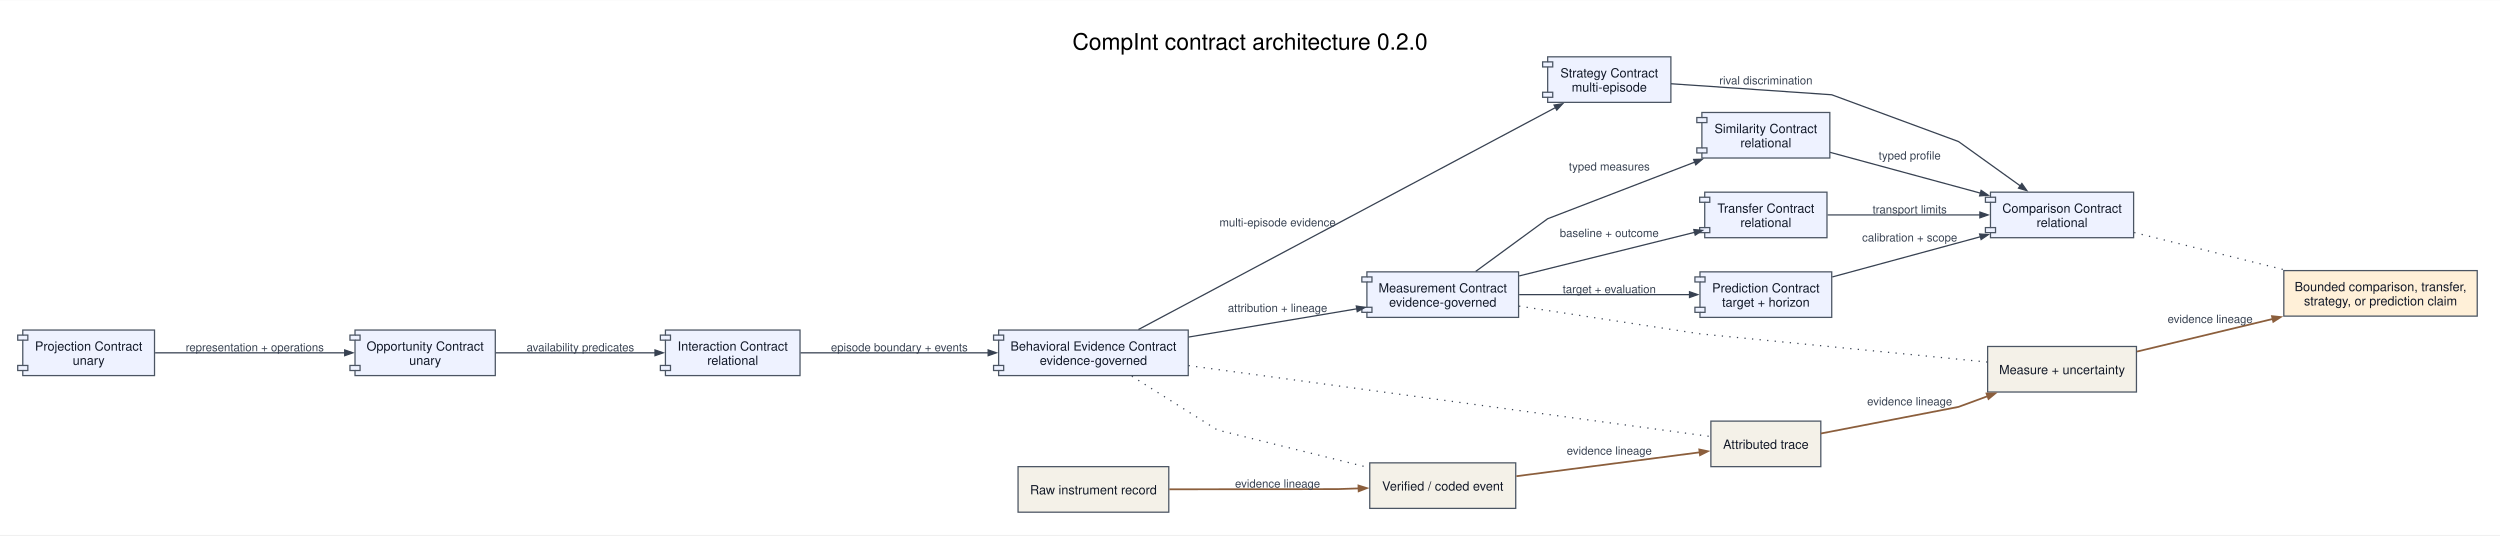
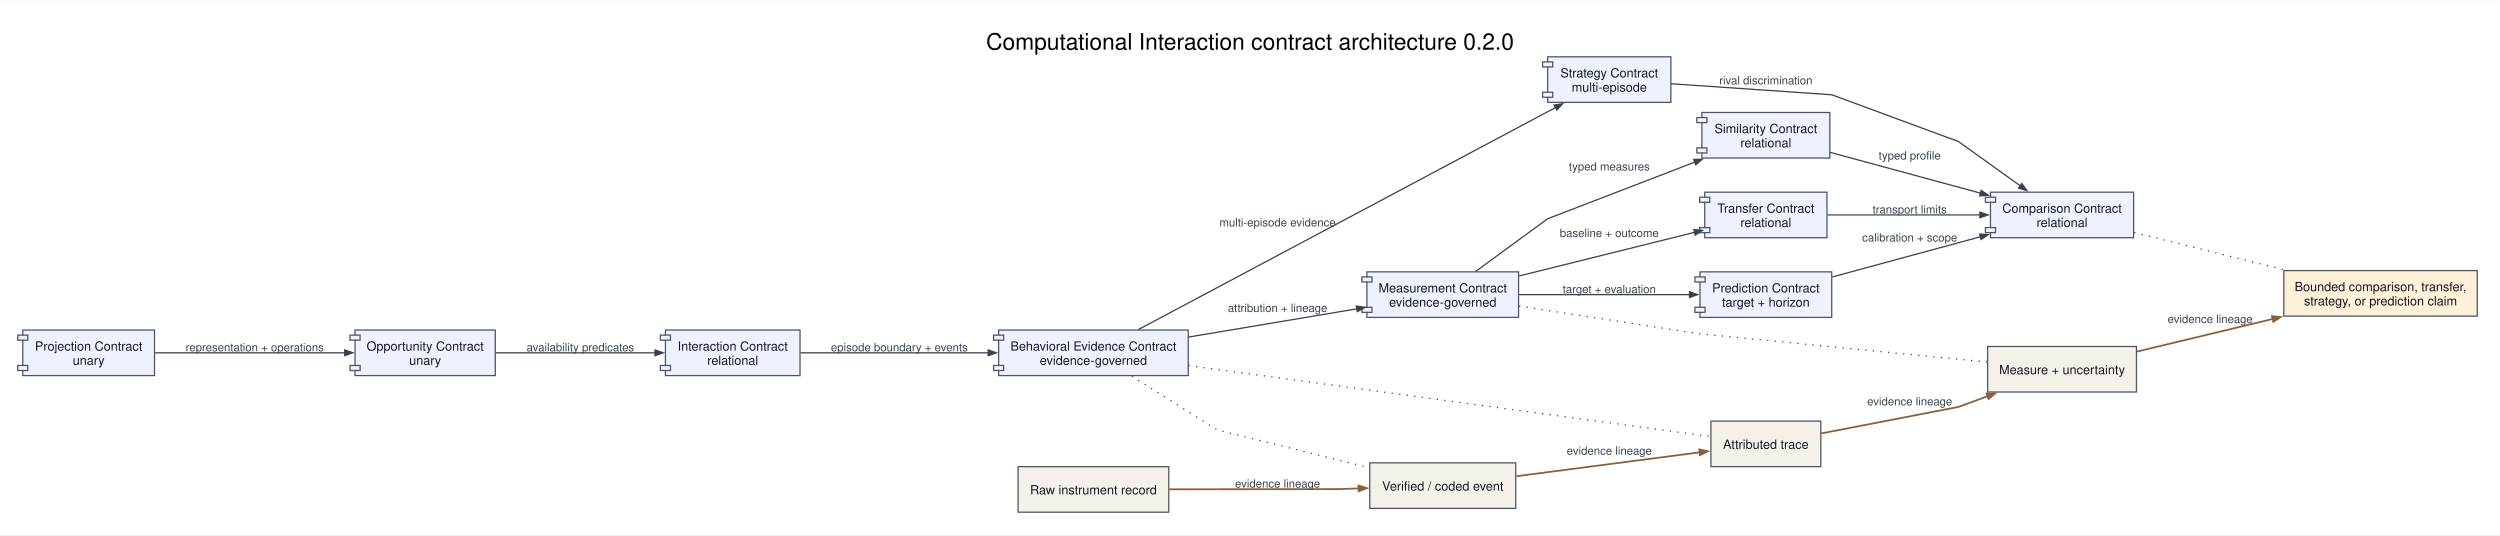
<svg xmlns="http://www.w3.org/2000/svg" width="1976pt" height="423pt" viewBox="0.00 0.00 1976.44 422.75">
  <g id="graph0" class="graph" transform="scale(1 1) rotate(0) translate(18 404.75)">
    <polygon fill="#ffffff" stroke="none" points="-18,18 -18,-404.75 1958.44,-404.75 1958.44,18 -18,18" />
-     <text text-anchor="middle" x="970.22" y="-365.65" font-family="Helvetica,sans-Serif" font-size="18.00">CompInt contract architecture 0.2.0</text>
+     <text text-anchor="middle" x="970.22" y="-365.65" font-family="Helvetica,sans-Serif" font-size="18.00">Computational Interaction contract architecture 0.2.0</text>
    <g id="node1" class="node">
      <polygon fill="#eef2ff" stroke="#4b5563" points="104.16,-144 0,-144 0,-140 -4,-140 -4,-136 0,-136 0,-116 -4,-116 -4,-112 0,-112 0,-108 104.16,-108 104.16,-144" />
      <polyline fill="none" stroke="#4b5563" points="0,-140 4,-140 4,-136 0,-136" />
      <polyline fill="none" stroke="#4b5563" points="0,-116 4,-116 4,-112 0,-112" />
      <text text-anchor="middle" x="52.08" y="-127.75" font-family="Helvetica,sans-Serif" font-size="10.00" fill="#111827">Projection Contract</text>
      <text text-anchor="middle" x="52.08" y="-116.5" font-family="Helvetica,sans-Serif" font-size="10.00" fill="#111827">unary</text>
    </g>
    <g id="node2" class="node">
      <polygon fill="#eef2ff" stroke="#4b5563" points="373.57,-144 262.66,-144 262.66,-140 258.66,-140 258.66,-136 262.66,-136 262.66,-116 258.66,-116 258.66,-112 262.66,-112 262.66,-108 373.57,-108 373.57,-144" />
      <polyline fill="none" stroke="#4b5563" points="262.66,-140 266.66,-140 266.66,-136 262.66,-136" />
      <polyline fill="none" stroke="#4b5563" points="262.66,-116 266.66,-116 266.66,-112 262.66,-112" />
      <text text-anchor="middle" x="318.11" y="-127.75" font-family="Helvetica,sans-Serif" font-size="10.00" fill="#111827">Opportunity Contract</text>
      <text text-anchor="middle" x="318.11" y="-116.5" font-family="Helvetica,sans-Serif" font-size="10.00" fill="#111827">unary</text>
    </g>
    <g id="edge1" class="edge">
      <path fill="none" stroke="#374151" d="M104.62,-126C147.6,-126 209,-126 254.75,-126" />
      <polygon fill="#374151" stroke="#374151" points="254.51,-128.28 261.01,-126 254.51,-123.73 254.51,-128.28" />
      <text text-anchor="middle" x="183.41" y="-127.2" font-family="Helvetica,sans-Serif" font-size="9.00" fill="#374151">representation + operations</text>
    </g>
    <g id="node3" class="node">
      <polygon fill="#eef2ff" stroke="#4b5563" points="614.48,-144 508.07,-144 508.07,-140 504.07,-140 504.07,-136 508.07,-136 508.07,-116 504.07,-116 504.07,-112 508.07,-112 508.07,-108 614.48,-108 614.48,-144" />
      <polyline fill="none" stroke="#4b5563" points="508.07,-140 512.07,-140 512.07,-136 508.07,-136" />
      <polyline fill="none" stroke="#4b5563" points="508.07,-116 512.07,-116 512.07,-112 508.07,-112" />
      <text text-anchor="middle" x="561.27" y="-127.75" font-family="Helvetica,sans-Serif" font-size="10.00" fill="#111827">Interaction Contract</text>
      <text text-anchor="middle" x="561.27" y="-116.5" font-family="Helvetica,sans-Serif" font-size="10.00" fill="#111827">relational</text>
    </g>
    <g id="edge2" class="edge">
      <path fill="none" stroke="#374151" d="M373.84,-126C411.49,-126 461.5,-126 500.25,-126" />
      <polygon fill="#374151" stroke="#374151" points="499.82,-128.28 506.32,-126 499.82,-123.73 499.82,-128.28" />
      <text text-anchor="middle" x="440.82" y="-127.2" font-family="Helvetica,sans-Serif" font-size="9.00" fill="#374151">availability predicates</text>
    </g>
    <g id="node4" class="node">
      <polygon fill="#eef2ff" stroke="#4b5563" points="921.39,-144 771.48,-144 771.48,-140 767.48,-140 767.48,-136 771.48,-136 771.48,-116 767.48,-116 767.48,-112 771.48,-112 771.48,-108 921.39,-108 921.39,-144" />
      <polyline fill="none" stroke="#4b5563" points="771.48,-140 775.48,-140 775.48,-136 771.48,-136" />
      <polyline fill="none" stroke="#4b5563" points="771.48,-116 775.48,-116 775.48,-112 771.48,-112" />
      <text text-anchor="middle" x="846.43" y="-127.75" font-family="Helvetica,sans-Serif" font-size="10.00" fill="#111827">Behavioral Evidence Contract</text>
      <text text-anchor="middle" x="846.43" y="-116.5" font-family="Helvetica,sans-Serif" font-size="10.00" fill="#111827">evidence-governed</text>
    </g>
    <g id="edge3" class="edge">
      <path fill="none" stroke="#374151" d="M614.87,-126C656.53,-126 715.49,-126 763.35,-126" />
      <polygon fill="#374151" stroke="#374151" points="763.22,-128.28 769.72,-126 763.22,-123.73 763.22,-128.28" />
      <text text-anchor="middle" x="692.98" y="-127.2" font-family="Helvetica,sans-Serif" font-size="9.00" fill="#374151">episode boundary + events</text>
    </g>
    <g id="node5" class="node">
      <polygon fill="#eef2ff" stroke="#4b5563" points="1182.55,-190 1062.64,-190 1062.64,-186 1058.64,-186 1058.64,-182 1062.64,-182 1062.64,-162 1058.64,-162 1058.64,-158 1062.64,-158 1062.64,-154 1182.55,-154 1182.55,-190" />
      <polyline fill="none" stroke="#4b5563" points="1062.64,-186 1066.64,-186 1066.64,-182 1062.64,-182" />
      <polyline fill="none" stroke="#4b5563" points="1062.64,-162 1066.64,-162 1066.64,-158 1062.64,-158" />
      <text text-anchor="middle" x="1122.59" y="-173.75" font-family="Helvetica,sans-Serif" font-size="10.00" fill="#111827">Measurement Contract</text>
      <text text-anchor="middle" x="1122.59" y="-162.5" font-family="Helvetica,sans-Serif" font-size="10.00" fill="#111827">evidence-governed</text>
    </g>
    <g id="edge4" class="edge">
      <path fill="none" stroke="#374151" d="M921.63,-138.45C963.11,-145.41 1014.39,-154.01 1054.64,-160.77" />
      <polygon fill="#374151" stroke="#374151" points="1054.26,-163.01 1061.04,-161.84 1055.01,-158.52 1054.26,-163.01" />
      <text text-anchor="middle" x="992.01" y="-158.32" font-family="Helvetica,sans-Serif" font-size="9.00" fill="#374151">attribution + lineage</text>
    </g>
    <g id="node8" class="node">
      <polygon fill="#eef2ff" stroke="#4b5563" points="1302.96,-360 1205.55,-360 1205.55,-356 1201.55,-356 1201.55,-352 1205.55,-352 1205.55,-332 1201.55,-332 1201.55,-328 1205.55,-328 1205.55,-324 1302.96,-324 1302.96,-360" />
      <polyline fill="none" stroke="#4b5563" points="1205.55,-356 1209.55,-356 1209.55,-352 1205.55,-352" />
      <polyline fill="none" stroke="#4b5563" points="1205.55,-332 1209.55,-332 1209.55,-328 1205.55,-328" />
      <text text-anchor="middle" x="1254.25" y="-343.75" font-family="Helvetica,sans-Serif" font-size="10.00" fill="#111827">Strategy Contract</text>
      <text text-anchor="middle" x="1254.25" y="-332.5" font-family="Helvetica,sans-Serif" font-size="10.00" fill="#111827">multi-episode</text>
    </g>
    <g id="edge7" class="edge">
      <path fill="none" stroke="#374151" d="M882.03,-144.42C956.46,-184.03 1131.5,-277.19 1211.74,-319.9" />
      <polygon fill="#374151" stroke="#374151" points="1210.6,-321.87 1217.41,-322.92 1212.74,-317.86 1210.6,-321.87" />
      <text text-anchor="middle" x="992.01" y="-225.95" font-family="Helvetica,sans-Serif" font-size="9.00" fill="#374151">multi-episode evidence</text>
    </g>
    <g id="node12" class="node">
      <polygon fill="#f4f1e8" stroke="#4b5563" points="1180.3,-39 1064.89,-39 1064.89,-3 1180.3,-3 1180.3,-39" />
      <text text-anchor="middle" x="1122.59" y="-17.12" font-family="Helvetica,sans-Serif" font-size="10.00" fill="#111827">Verified / coded event</text>
    </g>
    <g id="edge17" class="edge">
      <path fill="none" stroke="#374151" stroke-dasharray="1,5" d="M876.79,-107.53C905.32,-89.58 944.39,-65 944.39,-65 944.39,-65 1012.75,-48.03 1064.55,-35.16" />
    </g>
    <g id="node13" class="node">
      <polygon fill="#f4f1e8" stroke="#4b5563" points="1421.49,-72 1334.58,-72 1334.58,-36 1421.49,-36 1421.49,-72" />
      <text text-anchor="middle" x="1378.04" y="-50.12" font-family="Helvetica,sans-Serif" font-size="10.00" fill="#111827">Attributed trace</text>
    </g>
    <g id="edge18" class="edge">
      <path fill="none" stroke="#374151" stroke-dasharray="1,5" d="M921.63,-115.91C1034.08,-100.63 1244.08,-72.08 1334.18,-59.83" />
    </g>
    <g id="node6" class="node">
      <polygon fill="#eef2ff" stroke="#4b5563" points="1428.62,-316 1327.46,-316 1327.46,-312 1323.46,-312 1323.46,-308 1327.46,-308 1327.46,-288 1323.46,-288 1323.46,-284 1327.46,-284 1327.46,-280 1428.62,-280 1428.62,-316" />
      <polyline fill="none" stroke="#4b5563" points="1327.46,-312 1331.46,-312 1331.46,-308 1327.46,-308" />
      <polyline fill="none" stroke="#4b5563" points="1327.46,-288 1331.46,-288 1331.46,-284 1327.46,-284" />
      <text text-anchor="middle" x="1378.04" y="-299.75" font-family="Helvetica,sans-Serif" font-size="10.00" fill="#111827">Similarity Contract</text>
      <text text-anchor="middle" x="1378.04" y="-288.5" font-family="Helvetica,sans-Serif" font-size="10.00" fill="#111827">relational</text>
    </g>
    <g id="edge5" class="edge">
      <path fill="none" stroke="#374151" d="M1148.63,-190.33C1172.73,-207.97 1205.55,-232 1205.55,-232 1205.55,-232 1271.85,-257.52 1322,-276.82" />
      <polygon fill="#374151" stroke="#374151" points="1320.97,-278.86 1327.86,-279.07 1322.61,-274.61 1320.97,-278.86" />
      <text text-anchor="middle" x="1254.25" y="-270.15" font-family="Helvetica,sans-Serif" font-size="9.00" fill="#374151">typed measures</text>
    </g>
    <g id="node7" class="node">
      <polygon fill="#eef2ff" stroke="#4b5563" points="1426.37,-253 1329.71,-253 1329.71,-249 1325.71,-249 1325.71,-245 1329.71,-245 1329.71,-225 1325.71,-225 1325.71,-221 1329.71,-221 1329.71,-217 1426.37,-217 1426.37,-253" />
      <polyline fill="none" stroke="#4b5563" points="1329.71,-249 1333.71,-249 1333.71,-245 1329.71,-245" />
      <polyline fill="none" stroke="#4b5563" points="1329.71,-225 1333.71,-225 1333.71,-221 1329.71,-221" />
      <text text-anchor="middle" x="1378.04" y="-236.75" font-family="Helvetica,sans-Serif" font-size="10.00" fill="#111827">Transfer Contract</text>
      <text text-anchor="middle" x="1378.04" y="-225.5" font-family="Helvetica,sans-Serif" font-size="10.00" fill="#111827">relational</text>
    </g>
    <g id="edge6" class="edge">
      <path fill="none" stroke="#374151" d="M1183.02,-186.77C1224.94,-197.19 1280.71,-211.05 1321.69,-221.24" />
      <polygon fill="#374151" stroke="#374151" points="1321.1,-223.44 1327.95,-222.8 1322.2,-219.02 1321.1,-223.44" />
      <text text-anchor="middle" x="1254.25" y="-217.58" font-family="Helvetica,sans-Serif" font-size="9.00" fill="#374151">baseline + outcome</text>
    </g>
    <g id="node9" class="node">
      <polygon fill="#eef2ff" stroke="#4b5563" points="1430.12,-190 1325.96,-190 1325.96,-186 1321.96,-186 1321.96,-182 1325.96,-182 1325.96,-162 1321.96,-162 1321.96,-158 1325.96,-158 1325.96,-154 1430.12,-154 1430.12,-190" />
      <polyline fill="none" stroke="#4b5563" points="1325.96,-186 1329.96,-186 1329.96,-182 1325.96,-182" />
      <polyline fill="none" stroke="#4b5563" points="1325.96,-162 1329.96,-162 1329.96,-158 1325.96,-158" />
      <text text-anchor="middle" x="1378.04" y="-173.75" font-family="Helvetica,sans-Serif" font-size="10.00" fill="#111827">Prediction Contract</text>
      <text text-anchor="middle" x="1378.04" y="-162.5" font-family="Helvetica,sans-Serif" font-size="10.00" fill="#111827">target + horizon</text>
    </g>
    <g id="edge8" class="edge">
      <path fill="none" stroke="#374151" d="M1183.02,-172C1223.62,-172 1277.2,-172 1317.77,-172" />
      <polygon fill="#374151" stroke="#374151" points="1317.69,-174.28 1324.19,-172 1317.69,-169.73 1317.69,-174.28" />
      <text text-anchor="middle" x="1254.25" y="-173.2" font-family="Helvetica,sans-Serif" font-size="9.00" fill="#374151">target + evaluation</text>
    </g>
    <g id="node14" class="node">
      <polygon fill="#f4f1e8" stroke="#4b5563" points="1671.03,-131 1553.37,-131 1553.37,-95 1671.03,-95 1671.03,-131" />
      <text text-anchor="middle" x="1612.2" y="-109.12" font-family="Helvetica,sans-Serif" font-size="10.00" fill="#111827">Measure + uncertainty</text>
    </g>
    <g id="edge19" class="edge">
      <path fill="none" stroke="#374151" stroke-dasharray="1,5" d="M1182.94,-162.91C1242.66,-153.76 1325.96,-141 1325.96,-141 1325.96,-141 1469.73,-126.89 1553.13,-118.7" />
    </g>
    <g id="node10" class="node">
      <polygon fill="#eef2ff" stroke="#4b5563" points="1668.78,-253 1555.62,-253 1555.62,-249 1551.62,-249 1551.62,-245 1555.62,-245 1555.62,-225 1551.62,-225 1551.62,-221 1555.62,-221 1555.62,-217 1668.78,-217 1668.78,-253" />
      <polyline fill="none" stroke="#4b5563" points="1555.62,-249 1559.62,-249 1559.62,-245 1555.62,-245" />
      <polyline fill="none" stroke="#4b5563" points="1555.62,-225 1559.62,-225 1559.62,-221 1555.62,-221" />
      <text text-anchor="middle" x="1612.2" y="-236.75" font-family="Helvetica,sans-Serif" font-size="10.00" fill="#111827">Comparison Contract</text>
      <text text-anchor="middle" x="1612.2" y="-225.5" font-family="Helvetica,sans-Serif" font-size="10.00" fill="#111827">relational</text>
    </g>
    <g id="edge9" class="edge">
      <path fill="none" stroke="#374151" d="M1428.84,-284.48C1463.69,-275.03 1510.53,-262.32 1548.01,-252.15" />
      <polygon fill="#374151" stroke="#374151" points="1548.23,-254.44 1553.91,-250.55 1547.04,-250.05 1548.23,-254.44" />
      <text text-anchor="middle" x="1491.74" y="-278.82" font-family="Helvetica,sans-Serif" font-size="9.00" fill="#374151">typed profile</text>
    </g>
    <g id="edge10" class="edge">
      <path fill="none" stroke="#374151" d="M1426.86,-235C1461.68,-235 1509.22,-235 1547.29,-235" />
      <polygon fill="#374151" stroke="#374151" points="1547.25,-237.28 1553.75,-235 1547.25,-232.73 1547.25,-237.28" />
      <text text-anchor="middle" x="1491.74" y="-236.2" font-family="Helvetica,sans-Serif" font-size="9.00" fill="#374151">transport limits</text>
    </g>
    <g id="edge11" class="edge">
      <path fill="none" stroke="#374151" d="M1303.04,-338.72C1354.81,-335.17 1430.12,-330 1430.12,-330 1430.12,-330 1530.37,-293 1530.37,-293 1530.37,-293 1556.75,-274.07 1579.37,-257.84" />
      <polygon fill="#374151" stroke="#374151" points="1580.44,-259.87 1584.4,-254.23 1577.79,-256.18 1580.44,-259.87" />
      <text text-anchor="middle" x="1378.04" y="-338.22" font-family="Helvetica,sans-Serif" font-size="9.00" fill="#374151">rival discrimination</text>
    </g>
    <g id="edge12" class="edge">
      <path fill="none" stroke="#374151" d="M1430.56,-185.98C1465.11,-195.36 1510.84,-207.77 1547.65,-217.75" />
      <polygon fill="#374151" stroke="#374151" points="1547.03,-219.94 1553.9,-219.45 1548.22,-215.55 1547.03,-219.94" />
      <text text-anchor="middle" x="1491.74" y="-214.02" font-family="Helvetica,sans-Serif" font-size="9.00" fill="#374151">calibration + scope</text>
    </g>
    <g id="node15" class="node">
      <polygon fill="#fff0d8" stroke="#4b5563" points="1940.44,-191 1787.53,-191 1787.53,-155 1940.44,-155 1940.44,-191" />
      <text text-anchor="middle" x="1863.98" y="-174.75" font-family="Helvetica,sans-Serif" font-size="10.00" fill="#111827">Bounded comparison, transfer,</text>
      <text text-anchor="middle" x="1863.98" y="-163.5" font-family="Helvetica,sans-Serif" font-size="10.00" fill="#111827">strategy, or prediction claim</text>
    </g>
    <g id="edge20" class="edge">
      <path fill="none" stroke="#374151" stroke-dasharray="1,5" d="M1669.26,-221.09C1704.5,-212.34 1750.37,-200.95 1788.63,-191.46" />
    </g>
    <g id="node11" class="node">
      <polygon fill="#f4f1e8" stroke="#4b5563" points="906.01,-36 786.85,-36 786.85,0 906.01,0 906.01,-36" />
      <text text-anchor="middle" x="846.43" y="-14.12" font-family="Helvetica,sans-Serif" font-size="10.00" fill="#111827">Raw instrument record</text>
    </g>
    <g id="edge13" class="edge">
      <path fill="none" stroke="#8b5e3c" stroke-width="1.4" d="M906.41,-18.08C962.91,-18.15 1039.64,-18.25 1039.64,-18.25 1039.64,-18.25 1046.52,-18.48 1056.29,-18.81" />
      <polygon fill="#8b5e3c" stroke="#8b5e3c" stroke-width="1.4" points="1055.98,-21.07 1062.56,-19.02 1056.14,-16.53 1055.98,-21.07" />
      <text text-anchor="middle" x="992.01" y="-19.45" font-family="Helvetica,sans-Serif" font-size="9.00" fill="#374151">evidence lineage</text>
    </g>
    <g id="edge14" class="edge">
      <path fill="none" stroke="#8b5e3c" stroke-width="1.4" d="M1180.79,-28.45C1224.36,-34.12 1283.82,-41.86 1325.83,-47.33" />
      <polygon fill="#8b5e3c" stroke="#8b5e3c" stroke-width="1.4" points="1325.42,-49.57 1332.16,-48.16 1326.01,-45.06 1325.42,-49.57" />
      <text text-anchor="middle" x="1254.25" y="-45.45" font-family="Helvetica,sans-Serif" font-size="9.00" fill="#374151">evidence lineage</text>
    </g>
    <g id="edge15" class="edge">
      <path fill="none" stroke="#8b5e3c" stroke-width="1.4" d="M1421.6,-62.23C1466.36,-70.88 1530.37,-83.25 1530.37,-83.25 1530.37,-83.25 1540.42,-86.95 1553.44,-91.74" />
      <polygon fill="#8b5e3c" stroke="#8b5e3c" stroke-width="1.4" points="1552.52,-93.82 1559.4,-93.94 1554.09,-89.55 1552.52,-93.82" />
      <text text-anchor="middle" x="1491.74" y="-84.45" font-family="Helvetica,sans-Serif" font-size="9.00" fill="#374151">evidence lineage</text>
    </g>
    <g id="edge16" class="edge">
      <path fill="none" stroke="#8b5e3c" stroke-width="1.4" d="M1671.45,-126.99C1703.35,-134.65 1743.44,-144.29 1778.7,-152.75" />
      <polygon fill="#8b5e3c" stroke="#8b5e3c" stroke-width="1.4" points="1778.17,-154.97 1785.02,-154.27 1779.23,-150.54 1778.17,-154.97" />
      <text text-anchor="middle" x="1729.28" y="-149.57" font-family="Helvetica,sans-Serif" font-size="9.00" fill="#374151">evidence lineage</text>
    </g>
  </g>
</svg>
